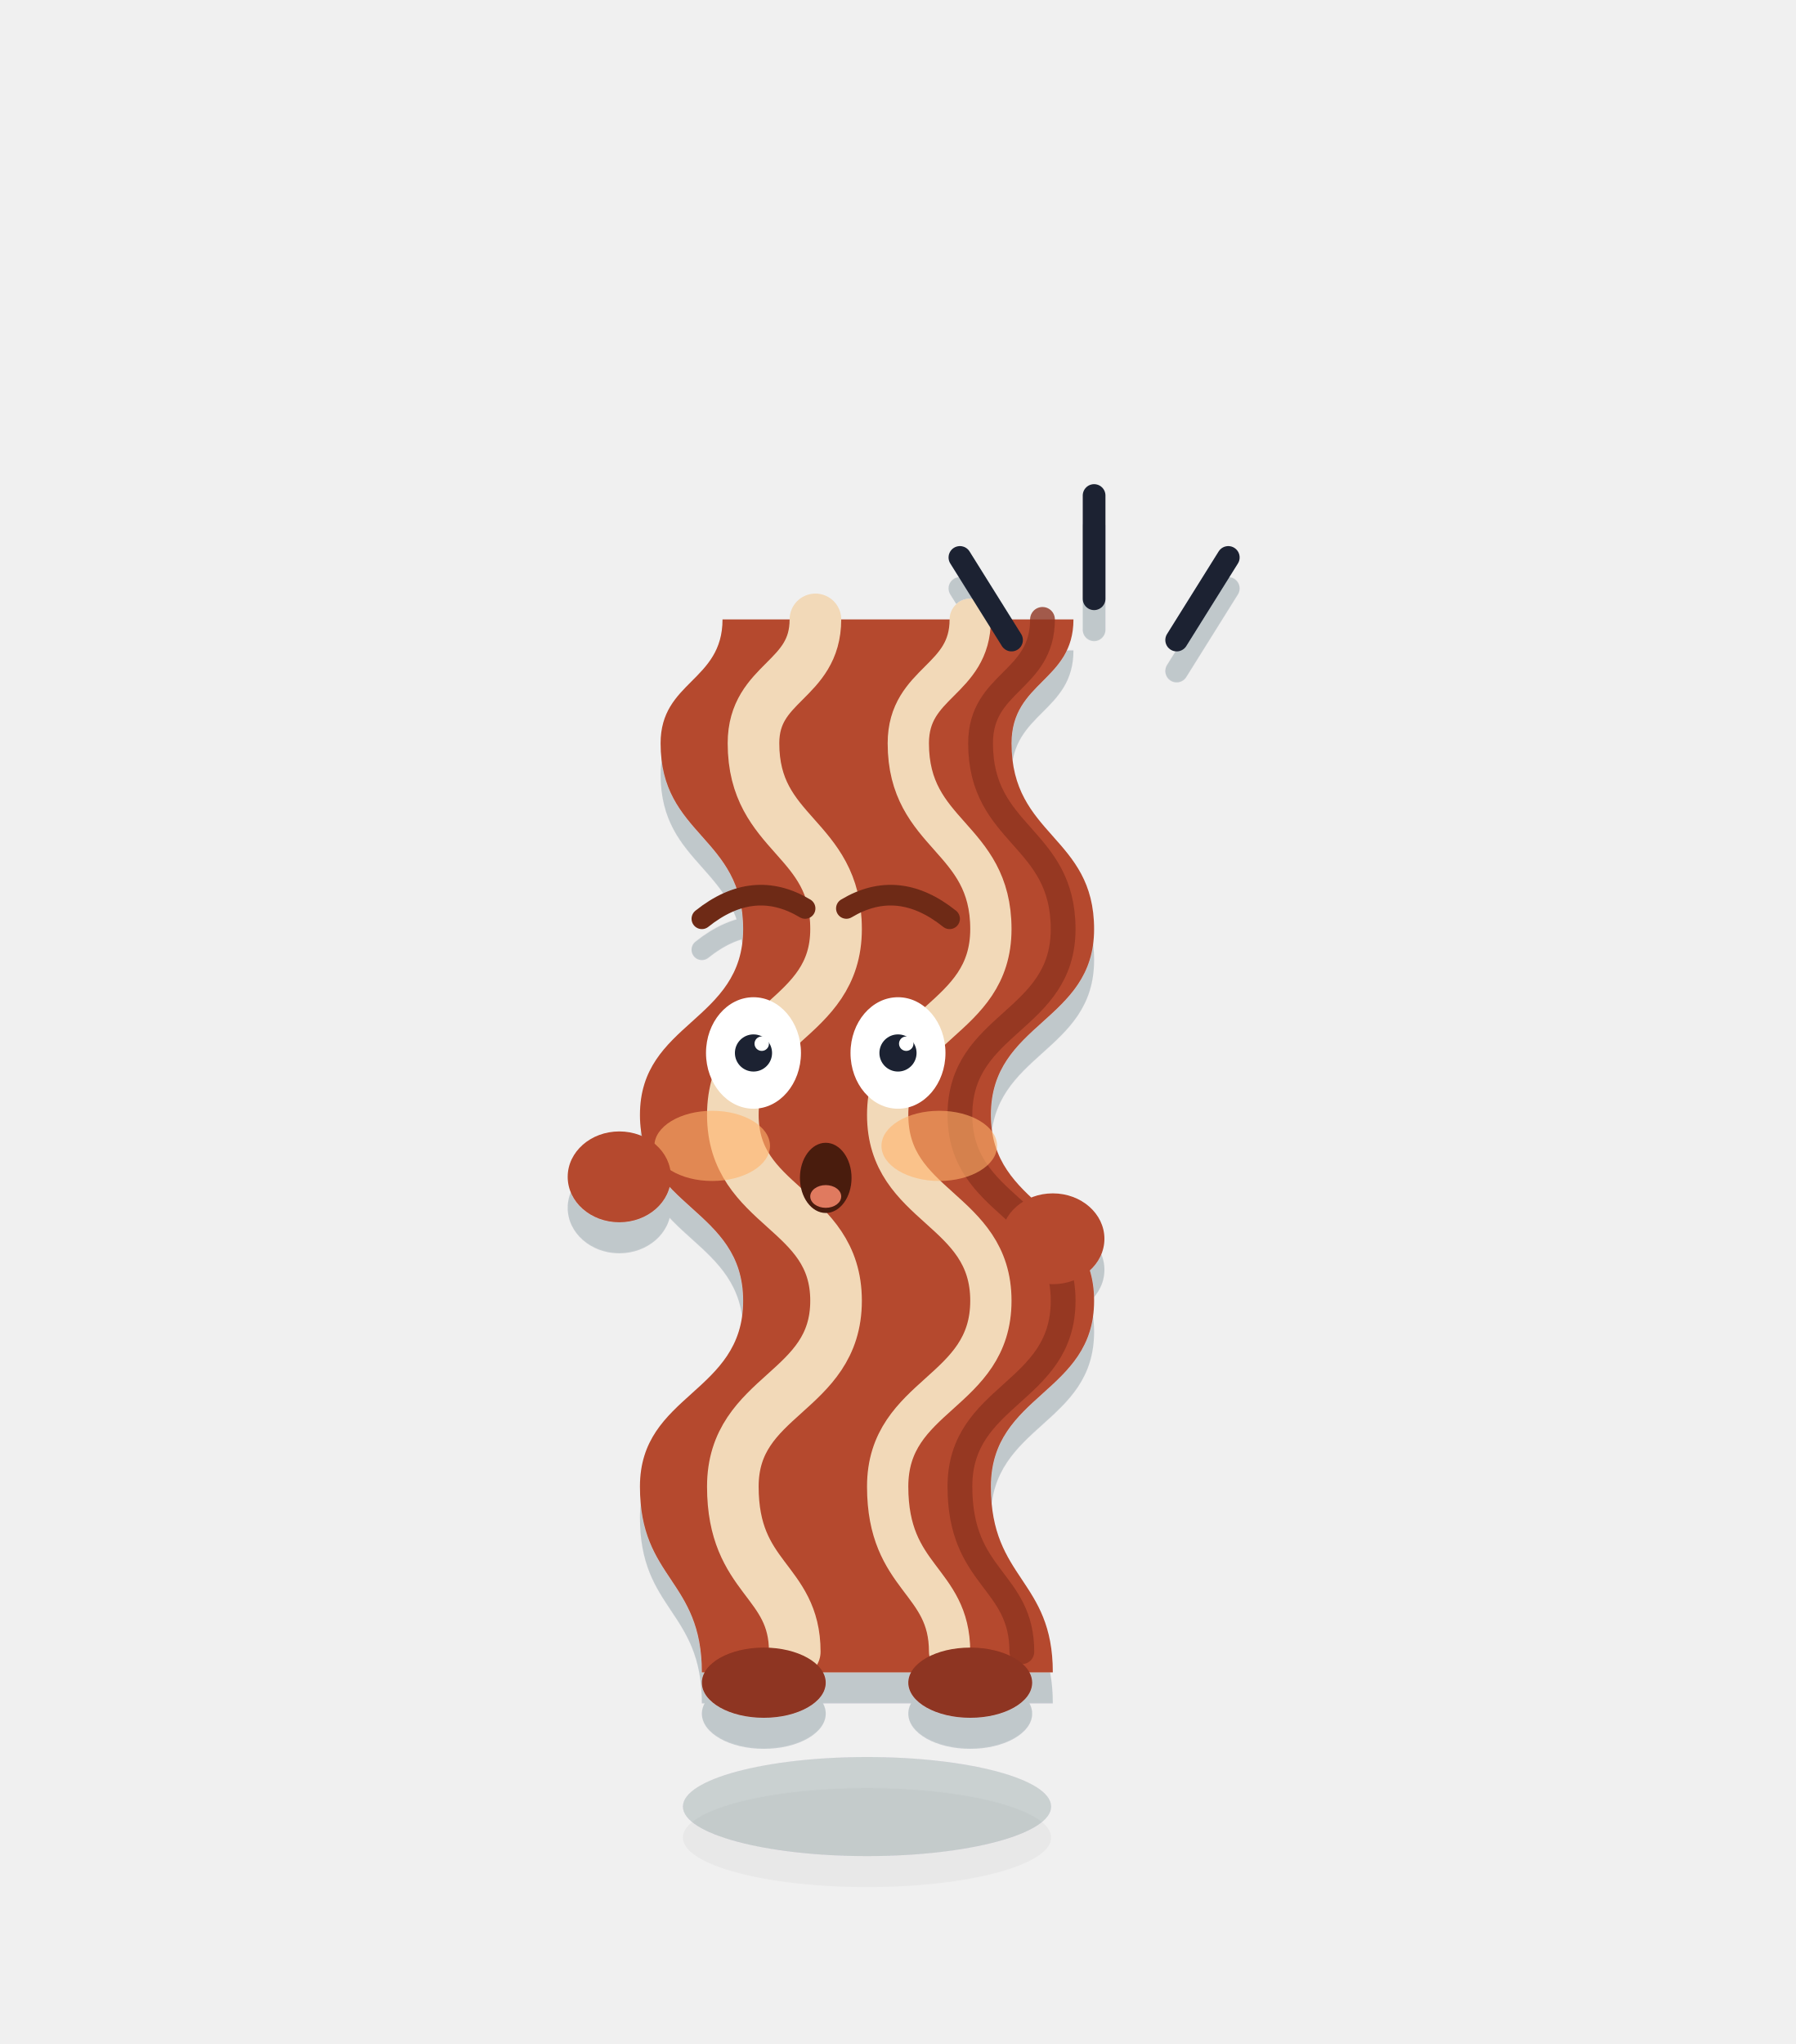
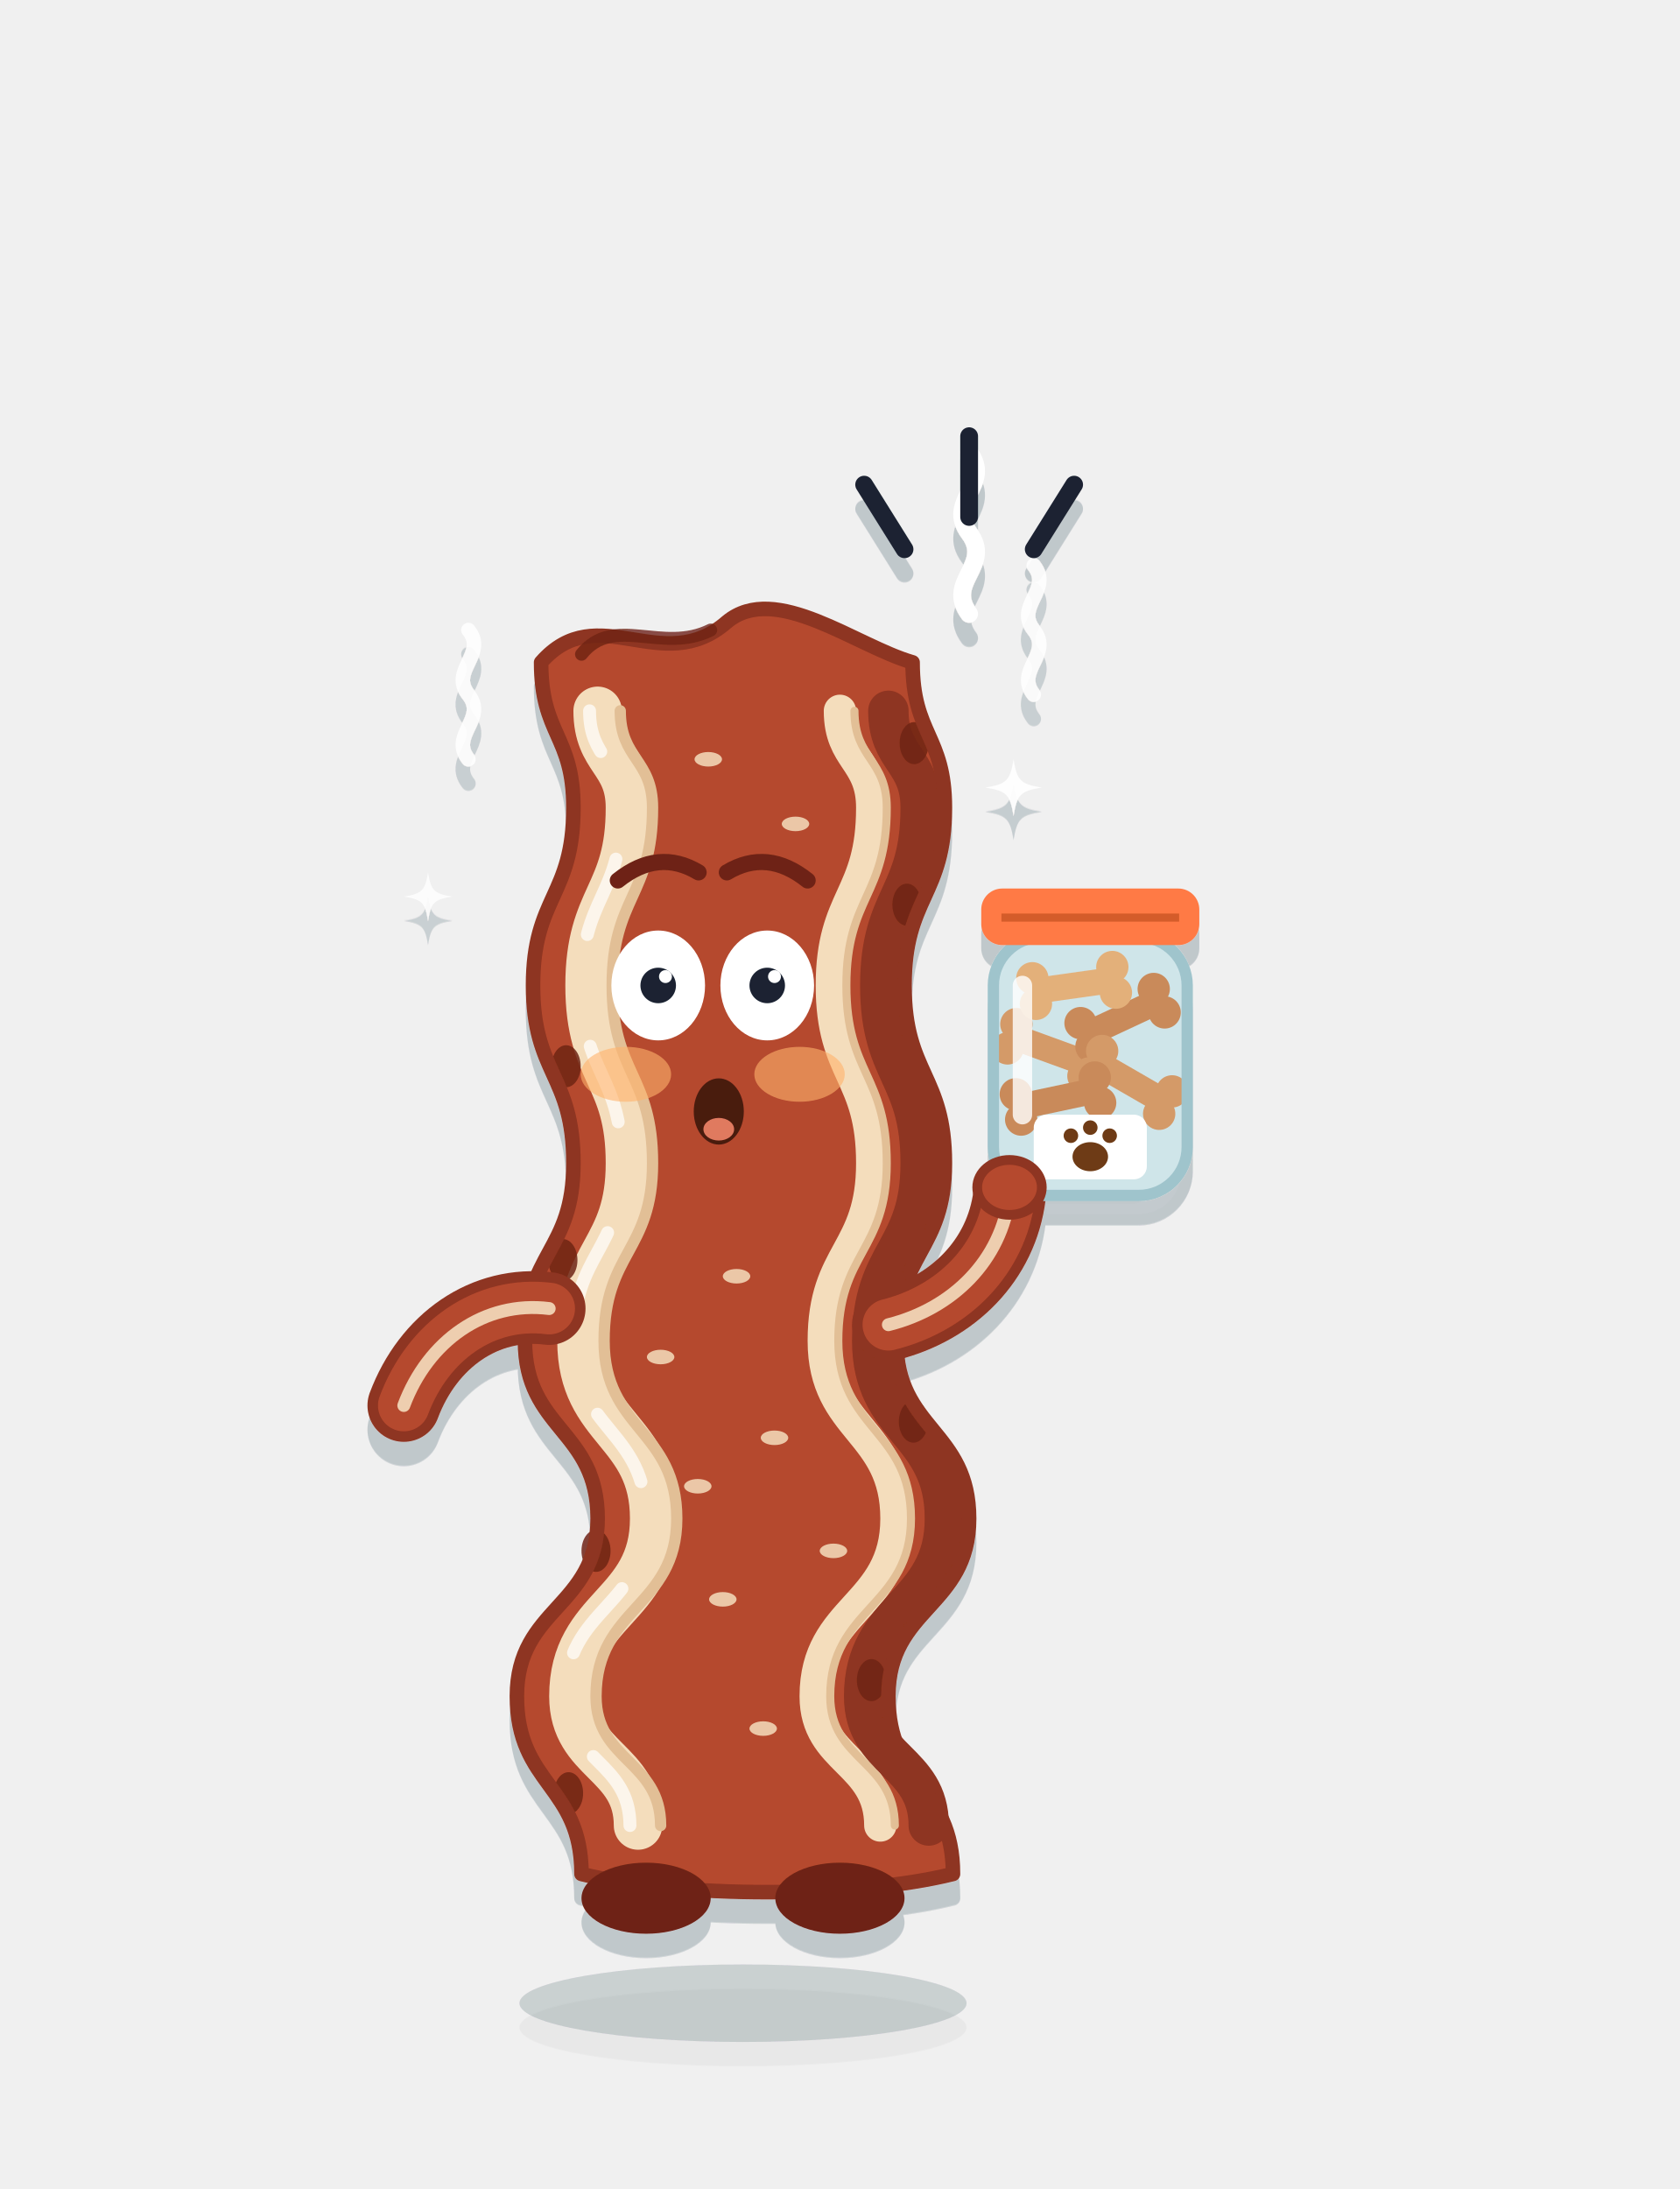
- <svg xmlns="http://www.w3.org/2000/svg" viewBox="-62 -66 174 198" role="img" aria-labelledby="km-title">
+ <svg xmlns="http://www.w3.org/2000/svg" viewBox="-62 -82 208 271" role="img" aria-labelledby="km-title">
  <style>
  .km-night-only, .km-evening-only, .km-dinner-only { display: none; }
  svg[data-km-evening="1"]:not([data-km-night="1"]) .km-dinner-only { display: inline; }
  svg[data-km-evening="1"]:not([data-km-night="1"]) .km-mound { display: none; }
  svg[data-km-evening="1"] .km-evening-only { display: inline; }
  svg[data-km-night="1"] .km-night-only { display: inline; }
  svg[data-km-night="1"] .km-day-only { display: none; }
  .km-screen { mix-blend-mode: screen; }
  .km-grain { mix-blend-mode: multiply; }
  .km-bob { animation: km-bob 3.6s ease-in-out infinite alternate; }
  .km-drift { animation: km-drift 40s ease-in-out infinite alternate; }
  .km-turn { animation: km-turn 90s linear infinite; }
  .km-twinkle { animation: km-twinkle 2.8s ease-in-out infinite; transform-box: fill-box; transform-origin: center; }
  .km-fall { animation: km-fall 1.4s linear infinite; }
  .km-light { animation: km-light 7s linear infinite; }
  .km-steam { animation: km-steam 3s ease-in-out infinite; }
  .km-flag { animation: km-flag 2.4s ease-in-out infinite alternate; transform-box: fill-box; transform-origin: left center; }
  .km-wag { animation: km-wag 0.6s ease-in-out infinite alternate; transform-box: fill-box; transform-origin: left bottom; }
  .km-gallop { animation: km-gallop 0.45s ease-in-out infinite alternate; }
  .km-sway { animation: km-sway 6s ease-in-out infinite alternate; transform-box: fill-box; transform-origin: bottom; }
  .km-buzz { animation: km-buzz 1.6s ease-in-out infinite alternate; }
  .km-fish { animation: km-fish 7s ease-in-out infinite; }
  .km-ff { animation: km-ff 10s ease-in-out infinite; }
  .km-blink { animation: km-blink 2.6s ease-in-out infinite; }
  .km-zz { animation: km-zz 3.2s ease-in-out infinite; }
  .km-breathe { animation: km-breathe 3.4s ease-in-out infinite; transform-box: fill-box; transform-origin: center bottom; }
  .km-ear-l, .km-ear-r { transform-box: fill-box; transform-origin: bottom center; animation: km-ear 4s ease-in-out infinite; }
  .km-ear-r { animation-delay: -0.4s; }
  .km-treat, .km-card-wave { animation: km-lift 2.6s ease-in-out infinite alternate; }
  .km-face-thinking, .km-face-oh, .km-talk { display: none; }
  [data-km-mood="thinking"] .km-face-happy, [data-km-mood="oh"] .km-face-happy { display: none; }
  [data-km-mood="thinking"] .km-face-thinking, [data-km-mood="oh"] .km-face-oh, [data-km-talk="1"] .km-talk { display: inline; }
  .km-dots circle { animation: km-dots 1.2s ease-in-out infinite; }
  .km-dots circle:nth-child(2) { animation-delay: -0.8s; }
  .km-dots circle:nth-child(3) { animation-delay: -0.4s; }
  .km-ashore .dt-splash { display: none; }
  svg[data-km-night="1"] [data-km-awake="1"] .km-day-only { display: inline; }
  svg[data-km-night="1"] [data-km-awake="1"] .km-night-only { display: none; }
  [data-km-part="telescope"] { cursor: pointer; }
  .km-pose { transform-box: fill-box; transform-origin: 50% 100%; transition: transform 0.35s ease; }
  [data-km-mood="oh"] .km-pose { transform: translateY(-8px) scale(1.04, 0.97); }
  [data-km-mood="thinking"] .km-pose { transform: rotate(-5deg); }
  [data-km-talk="1"]:not([data-km-mood="oh"]) .km-pose { animation: km-chat 0.9s ease-in-out infinite alternate; }
  @keyframes km-chat { from { transform: translateY(0) rotate(0deg); } to { transform: translateY(-3px) rotate(1.5deg); } }
  svg:not([data-km-night="1"]) :is(.km-twinkle, .km-ff, .km-blink, .km-zz, .km-breathe) { animation: none; }
  @keyframes km-dots { 0%, 100% { opacity: 0.3; } 50% { opacity: 1; } }
  @keyframes km-bob { from { transform: translateY(0); } to { transform: translateY(-4px); } }
  @keyframes km-gallop { from { transform: translateY(0) rotate(0deg); } to { transform: translateY(-5px) rotate(-2deg); } }
  @keyframes km-drift { from { transform: translateX(0); } to { transform: translateX(36px); } }
  @keyframes km-turn { to { transform: rotate(360deg); } }
  @keyframes km-twinkle { 0%, 100% { opacity: 1; transform: scale(1); } 50% { opacity: 0.55; transform: scale(0.8); } }
  @keyframes km-fall { to { stroke-dashoffset: -40; } }
  @keyframes km-light { to { stroke-dashoffset: -280; } }
  @keyframes km-steam { 0% { opacity: 0; transform: translateY(6px); } 40% { opacity: 0.9; } 100% { opacity: 0; transform: translateY(-10px); } }
  @keyframes km-flag { from { transform: skewY(0deg); } to { transform: skewY(6deg); } }
  @keyframes km-wag { from { transform: rotate(-10deg); } to { transform: rotate(14deg); } }
  @keyframes km-sway { from { transform: rotate(-1.5deg); } to { transform: rotate(1.5deg); } }
  @keyframes km-buzz { from { transform: translate(0, 0); } to { transform: translate(3px, -2px); } }
  @keyframes km-fish { 0%, 70%, 100% { transform: translateY(30px); opacity: 0; } 78% { opacity: 1; } 85% { transform: translateY(-8px); opacity: 1; } 92% { transform: translateY(20px); opacity: 0; } }
  @keyframes km-ff { 0%, 100% { transform: translate(0, 0); } 25% { transform: translate(14px, -10px); } 50% { transform: translate(26px, 4px); } 75% { transform: translate(8px, 14px); } }
  @keyframes km-blink { 0%, 100% { opacity: 1; } 45% { opacity: 0.25; } 60% { opacity: 1; } }
  @keyframes km-zz { 0% { opacity: 0; transform: translate(0, 6px); } 30% { opacity: 1; } 100% { opacity: 0; transform: translate(6px, -14px); } }
  @keyframes km-breathe { 0%, 100% { transform: scale(1, 1); } 50% { transform: scale(1.02, 1.05); } }
  @keyframes km-ear { 0%, 80%, 100% { transform: rotate(0deg); } 88% { transform: rotate(-6deg); } 94% { transform: rotate(3deg); } }
  @keyframes km-lift { from { transform: translateY(0); } to { transform: translateY(-3px); } }
  @media (prefers-reduced-motion: reduce) { svg * { animation: none !important; } }
</style>
  <defs>
    <filter id="layer" x="-10%" y="-10%" width="120%" height="130%">
      <feDropShadow dx="0" dy="5" stdDeviation="0" flood-color="#1A2433" flood-opacity="0.18" />
    </filter>
    <filter id="layer-sm" x="-10%" y="-10%" width="120%" height="130%">
      <feDropShadow dx="0" dy="3" stdDeviation="0" flood-color="#1A2433" flood-opacity="0.2" />
    </filter>
    <filter id="grain" x="0" y="0" width="100%" height="100%">
      <feTurbulence type="fractalNoise" baseFrequency="0.85" numOctaves="2" seed="7" result="n" />
      <feColorMatrix in="n" type="matrix" values="0 0 0 0 0.1  0 0 0 0 0.14  0 0 0 0 0.2  0 0 0 0.55 -0.12" />
    </filter>
    <filter id="km-light" x="0" y="0" width="100%" height="100%" color-interpolation-filters="sRGB">
      <feColorMatrix id="km-light-m" type="matrix" values="1 0 0 0 0  0 1 0 0 0  0 0 1 0 0  0 0 0 1 0" />
    </filter>
    <linearGradient id="km-sky-g" gradientUnits="userSpaceOnUse" x1="0" y1="0" x2="0" y2="900">
      <stop id="km-sky-0" offset="0" stop-color="#7FB8D8" />
      <stop id="km-sky-1" offset="0.6" stop-color="#B4D8E6" />
      <stop id="km-sky-2" offset="1" stop-color="#EAF3EC" />
    </linearGradient>
    <radialGradient id="km-glow-g">
      <stop offset="0" stop-color="#FFB46E" stop-opacity="0.9" />
      <stop offset="0.4" stop-color="#FFC98F" stop-opacity="0.4" />
      <stop offset="1" stop-color="#FFC98F" stop-opacity="0" />
    </radialGradient>
    <linearGradient id="km-fade-orchard-1" gradientUnits="userSpaceOnUse" x1="560" y1="0" x2="690" y2="0">
      <stop offset="0" stop-color="#525C12" stop-opacity="1" />
      <stop offset="1" stop-color="#525C12" stop-opacity="0" />
    </linearGradient>
    <linearGradient id="km-fade-orchard-2" gradientUnits="userSpaceOnUse" x1="560" y1="0" x2="690" y2="0">
      <stop offset="0" stop-color="#7D8A26" stop-opacity="1" />
      <stop offset="1" stop-color="#7D8A26" stop-opacity="0" />
    </linearGradient>
    <linearGradient id="km-fade-field-1" gradientUnits="userSpaceOnUse" x1="930" y1="0" x2="1060" y2="0">
      <stop offset="0" stop-color="#78963A" stop-opacity="0" />
      <stop offset="1" stop-color="#78963A" stop-opacity="1" />
    </linearGradient>
    <linearGradient id="km-fade-field-2" gradientUnits="userSpaceOnUse" x1="930" y1="0" x2="1060" y2="0">
      <stop offset="0" stop-color="#9CB54A" stop-opacity="0" />
      <stop offset="1" stop-color="#9CB54A" stop-opacity="1" />
    </linearGradient>
    <linearGradient id="km-ground-1" gradientUnits="userSpaceOnUse" x1="420" y1="0" x2="1220" y2="0">
      <stop offset="0" stop-color="#525C12" />
      <stop offset="0.34" stop-color="#525C12" />
      <stop offset="0.5" stop-color="#6A7E2A" />
      <stop offset="0.66" stop-color="#78963A" />
      <stop offset="1" stop-color="#78963A" />
    </linearGradient>
    <linearGradient id="km-ground-2" gradientUnits="userSpaceOnUse" x1="420" y1="0" x2="1220" y2="0">
      <stop offset="0" stop-color="#7D8A26" />
      <stop offset="0.34" stop-color="#7D8A26" />
      <stop offset="0.5" stop-color="#93A83E" />
      <stop offset="0.66" stop-color="#9CB54A" />
      <stop offset="1" stop-color="#9CB54A" />
    </linearGradient>
    <radialGradient id="km-pool-g">
      <stop offset="0" stop-color="#FFC37A" stop-opacity="0.55" />
      <stop offset="1" stop-color="#FFC37A" stop-opacity="0" />
    </radialGradient>
    <pattern id="km-gingham" width="8" height="8" patternUnits="userSpaceOnUse">
      <rect width="8" height="8" fill="#FFFFFF" />
      <rect width="4" height="8" fill="#FFE1C2" />
      <rect width="8" height="4" fill="#FFB36B" opacity="0.4" />
    </pattern>
    <clipPath id="km-moon-clip">
      <use href="#km-moon-lit" />
    </clipPath>
    <symbol id="star" viewBox="-10 -10 20 20">
      <path d="M0 -10 C1.2 -2.5 2.5 -1.2 10 0 C2.5 1.2 1.2 2.5 0 10 C-1.2 2.5 -2.5 1.2 -10 0 C-2.5 -1.2 -1.2 -2.5 0 -10 Z" fill="#FFFFFF" />
    </symbol>
  </defs>
  <g filter="url(#layer-sm)">
-     <g transform="translate(22 109) scale(0.8) translate(-22 -109)">
-       <ellipse cx="22" cy="109" rx="22.3" ry="6" fill="#1A2433" opacity="0.16" />
+     <g transform="translate(30 166) scale(0.8) translate(-30 -166)">
+       <ellipse cx="30" cy="166" rx="34.6" ry="6" fill="#1A2433" opacity="0.16" />
    </g>
    <g transform="translate(0 -10)">
-       <path d="M6 106 C6 97 0 97 0 88 C0 79 10 79 10 70 C10 61 0 61 0 52 C0 43 10 43 10 34 C10 25 2 25 2 16 C2 10 8 10 8 4 L42 4 C42 10 36 10 36 16 C36 25 44 25 44 34 C44 43 34 43 34 52 C34 61 44 61 44 70 C44 79 34 79 34 88 C34 97 40 97 40 106 Z" fill="#B5482E" />
-       <path d="M15 104 C15 97 9 97 9 88 C9 79 19 79 19 70 C19 61 9 61 9 52 C9 43 19 43 19 34 C19 25 11 25 11 16 C11 10 17 10 17 4" stroke="#F2D9B8" stroke-width="5" fill="none" stroke-linecap="round" />
-       <path d="M30 104 C30 97 24 97 24 88 C24 79 34 79 34 70 C34 61 24 61 24 52 C24 43 34 43 34 34 C34 25 26 25 26 16 C26 10 32 10 32 4" stroke="#F2D9B8" stroke-width="4" fill="none" stroke-linecap="round" />
-       <path d="M37 104 C37 97 31 97 31 88 C31 79 41 79 41 70 C41 61 31 61 31 52 C31 43 41 43 41 34 C41 25 33 25 33 16 C33 10 39 10 39 4" stroke="#8E3420" stroke-width="2.4" fill="none" stroke-linecap="round" opacity="0.8" />
-       <ellipse cx="11" cy="46" rx="4.6" ry="5.4" fill="#FFFFFF" />
-       <circle cx="11" cy="46" r="1.8" fill="#1A2433" />
-       <circle cx="11.8" cy="45.1" r="0.7" fill="#FFFFFF" />
-       <ellipse cx="25" cy="46" rx="4.6" ry="5.4" fill="#FFFFFF" />
-       <circle cx="25" cy="46" r="1.8" fill="#1A2433" />
-       <circle cx="25.8" cy="45.1" r="0.7" fill="#FFFFFF" />
-       <path d="M6 33 q5 -4 10 -1 M20 32 q5 -3 10 1" stroke="#6E2A18" stroke-width="2" stroke-linecap="round" stroke-linejoin="round" fill="none" />
-       <ellipse cx="18" cy="58.1" rx="2.5" ry="3.4" fill="#4A1A10" />
-       <ellipse cx="18" cy="59.9" rx="1.5" ry="1.1" fill="#E07A5F" />
-       <ellipse cx="7" cy="55" rx="5.6" ry="3.4" fill="#FFB36B" opacity="0.6" />
-       <ellipse cx="29" cy="55" rx="5.6" ry="3.4" fill="#FFB36B" opacity="0.6" />
-       <ellipse cx="-2" cy="58" rx="5" ry="4.4" fill="#B5482E" class="km-treat" />
-       <ellipse cx="40" cy="64" rx="5" ry="4.4" fill="#B5482E" />
-       <ellipse cx="12" cy="107" rx="6" ry="3.4" fill="#8E3420" />
-       <ellipse cx="32" cy="107" rx="6" ry="3.4" fill="#8E3420" />
-       <path d="M36 6 l-5 -8 M44 2 l0 -10 M52 6 l5 -8" stroke="#1A2433" stroke-width="2.2" stroke-linecap="round" />
+       <g class="km-steam">
+         <path d="M58 4 c-3 -4 3 -6 0 -10 c-3 -4 3 -6 0 -10" stroke="#FFFFFF" stroke-width="2.2" stroke-linecap="round" fill="none" />
+         <path d="M66 14 c-2.4 -3 2.4 -5 0 -8 c-2.4 -3 2.4 -5 0 -8" stroke="#FFFFFF" stroke-width="1.8" stroke-linecap="round" fill="none" opacity="0.85" />
+         <path d="M-4 22 c-2.4 -3 2.4 -5 0 -8 c-2.4 -3 2.4 -5 0 -8" stroke="#FFFFFF" stroke-width="1.8" stroke-linecap="round" fill="none" opacity="0.85" />
+       </g>
+       <use href="#star" x="60" y="22" width="7" height="7" opacity="0.9" />
+       <use href="#star" x="-12" y="36" width="6" height="6" opacity="0.8" />
+       <path d="M10 160 C10 149 2 149 2 138 C2 127 12 127 12 116 C12 105 3 105 3 94 C3 83 9 83 9 72 C9 61 4 61 4 50 C4 39 9 39 9 28 C9 19 5 19 5 10 C12 2 20 12 28 5 C34 0 44 8 51 10 C51 19 55 19 55 28 C55 39 50 39 50 50 C50 61 55 61 55 72 C55 83 49 83 49 94 C49 105 58 105 58 116 C58 127 48 127 48 138 C48 149 56 149 56 160 C44 163 22 163 10 160 Z" fill="#B5482E" />
+       <path d="M17 154 C17 146 9 146 9 138 C9 127 19 127 19 116 C19 105 10 105 10 94 C10 83 16 83 16 72 C16 61 11 61 11 50 C11 39 16 39 16 28 C16 22 12 22 12 16" stroke="#F4DDBC" stroke-width="6" fill="none" stroke-linecap="round" />
+       <path d="M19.8 154 C19.8 146 11.8 146 11.8 138 C11.8 127 21.8 127 21.8 116 C21.8 105 12.8 105 12.8 94 C12.8 83 18.8 83 18.8 72 C18.8 61 13.8 61 13.8 50 C13.8 39 18.8 39 18.8 28 C18.8 22 14.8 22 14.8 16" stroke="#E2BF96" stroke-width="1.4" fill="none" stroke-linecap="round" />
+       <path d="M16 154 C16 146 8 146 8 138 C8 127 18 127 18 116 C18 105 9 105 9 94 C9 83 15 83 15 72 C15 61 10 61 10 50 C10 39 15 39 15 28 C15 22 11 22 11 16" stroke="#FFFFFF" stroke-width="1.6" fill="none" stroke-linecap="round" stroke-dasharray="10 14" opacity="0.7" />
+       <path d="M47 154 C47 146 39 146 39 138 C39 127 49 127 49 116 C49 105 40 105 40 94 C40 83 46 83 46 72 C46 61 41 61 41 50 C41 39 46 39 46 28 C46 22 42 22 42 16" stroke="#F4DDBC" stroke-width="4" fill="none" stroke-linecap="round" />
+       <path d="M48.8 154 C48.8 146 40.8 146 40.8 138 C40.8 127 50.8 127 50.8 116 C50.8 105 41.8 105 41.8 94 C41.8 83 47.8 83 47.8 72 C47.8 61 42.8 61 42.8 50 C42.8 39 47.8 39 47.8 28 C47.8 22 43.8 22 43.8 16" stroke="#E2BF96" stroke-width="1" fill="none" stroke-linecap="round" />
+       <path d="M53 154 C53 146 45 146 45 138 C45 127 55 127 55 116 C55 105 46 105 46 94 C46 83 52 83 52 72 C52 61 47 61 47 50 C47 39 52 39 52 28 C52 22 48 22 48 16" stroke="#8E3420" stroke-width="5" fill="none" stroke-linecap="round" />
+       <ellipse cx="19.8" cy="96" rx="1.7" ry="0.9" fill="#F4DDBC" opacity="0.85" />
+       <ellipse cx="33.9" cy="106" rx="1.7" ry="0.9" fill="#F4DDBC" opacity="0.85" />
+       <ellipse cx="27.5" cy="126" rx="1.7" ry="0.9" fill="#F4DDBC" opacity="0.85" />
+       <ellipse cx="32.5" cy="142" rx="1.7" ry="0.9" fill="#F4DDBC" opacity="0.85" />
+       <ellipse cx="24.4" cy="112" rx="1.7" ry="0.9" fill="#F4DDBC" opacity="0.85" />
+       <ellipse cx="29.2" cy="86" rx="1.7" ry="0.9" fill="#F4DDBC" opacity="0.85" />
+       <ellipse cx="25.7" cy="22" rx="1.7" ry="0.9" fill="#F4DDBC" opacity="0.85" />
+       <ellipse cx="36.5" cy="30" rx="1.7" ry="0.9" fill="#F4DDBC" opacity="0.85" />
+       <ellipse cx="41.2" cy="120" rx="1.7" ry="0.9" fill="#F4DDBC" opacity="0.85" />
+       <ellipse cx="11.8" cy="120" rx="1.8" ry="2.6" fill="#6E2414" opacity="0.85" />
+       <ellipse cx="7.7" cy="84" rx="1.8" ry="2.6" fill="#6E2414" opacity="0.85" />
+       <ellipse cx="50.3" cy="40" rx="1.8" ry="2.6" fill="#6E2414" opacity="0.85" />
+       <ellipse cx="51.1" cy="104" rx="1.8" ry="2.6" fill="#6E2414" opacity="0.85" />
+       <ellipse cx="45.9" cy="136" rx="1.8" ry="2.6" fill="#6E2414" opacity="0.85" />
+       <ellipse cx="8.4" cy="150" rx="1.8" ry="2.6" fill="#6E2414" opacity="0.85" />
+       <ellipse cx="51.2" cy="20" rx="1.8" ry="2.6" fill="#6E2414" opacity="0.85" />
+       <ellipse cx="8.1" cy="60" rx="1.8" ry="2.6" fill="#6E2414" opacity="0.85" />
+       <path d="M10 160 C10 149 2 149 2 138 C2 127 12 127 12 116 C12 105 3 105 3 94 C3 83 9 83 9 72 C9 61 4 61 4 50 C4 39 9 39 9 28 C9 19 5 19 5 10 C12 2 20 12 28 5 C34 0 44 8 51 10 C51 19 55 19 55 28 C55 39 50 39 50 50 C50 61 55 61 55 72 C55 83 49 83 49 94 C49 105 58 105 58 116 C58 127 48 127 48 138 C48 149 56 149 56 160 C44 163 22 163 10 160 Z" fill="none" stroke="#8E3420" stroke-width="1.8" stroke-linejoin="round" />
+       <path d="M10 9 C14 4 20 9 26 6" stroke="#6E2414" stroke-width="1.6" stroke-linecap="round" fill="none" opacity="0.8" />
+       <ellipse cx="19.5" cy="50" rx="5.8" ry="6.8" fill="#FFFFFF" />
+       <circle cx="19.5" cy="50" r="2.2" fill="#1A2433" />
+       <circle cx="20.4" cy="48.9" r="0.8" fill="#FFFFFF" />
+       <ellipse cx="33" cy="50" rx="5.8" ry="6.8" fill="#FFFFFF" />
+       <circle cx="33" cy="50" r="2.2" fill="#1A2433" />
+       <circle cx="33.9" cy="48.9" r="0.8" fill="#FFFFFF" />
+       <path d="M14.5 37 q5 -4 10 -1 M28 36 q5 -3 10 1" stroke="#6E2414" stroke-width="2" stroke-linecap="round" stroke-linejoin="round" fill="none" />
+       <ellipse cx="27" cy="65.6" rx="3.1" ry="4.1" fill="#4A1A10" />
+       <ellipse cx="27" cy="67.8" rx="1.9" ry="1.4" fill="#E07A5F" />
+       <ellipse cx="15.5" cy="61" rx="5.6" ry="3.4" fill="#FFB36B" opacity="0.6" />
+       <ellipse cx="37" cy="61" rx="5.6" ry="3.4" fill="#FFB36B" opacity="0.6" />
+       <path d="M6 90 C-2 89 -9 94 -12 102" stroke="#8E3420" stroke-width="9" stroke-linecap="round" fill="none" />
+       <path d="M6 90 C-2 89 -9 94 -12 102" stroke="#B5482E" stroke-width="6.4" stroke-linecap="round" fill="none" />
+       <path d="M6 90 C-2 89 -9 94 -12 102" stroke="#F4DDBC" stroke-width="1.6" stroke-linecap="round" fill="none" opacity="0.9" />
+       <g class="km-treat">
+         <path d="M48 92 C56 90 62 84 63 76" stroke="#8E3420" stroke-width="9" stroke-linecap="round" fill="none" />
+         <path d="M48 92 C56 90 62 84 63 76" stroke="#B5482E" stroke-width="6.4" stroke-linecap="round" fill="none" />
+         <path d="M48 92 C56 90 62 84 63 76" stroke="#F4DDBC" stroke-width="1.6" stroke-linecap="round" fill="none" opacity="0.9" />
+         <g transform="translate(73 76)">
+           <rect x="-12" y="-32" width="24" height="32" rx="6" fill="#CFE6EA" opacity="0.94" />
+           <g transform="translate(-5 -18) rotate(20)" fill="#D49A68">
+             <rect x="-5" y="-1.6" width="10" height="3.2" />
+             <circle cx="-5" cy="-1.6" r="2" />
+             <circle cx="-5" cy="1.6" r="2" />
+             <circle cx="5" cy="-1.6" r="2" />
+             <circle cx="5" cy="1.6" r="2" />
+           </g>
+           <g transform="translate(4 -22) rotate(-25)" fill="#C98A5A">
+             <rect x="-5" y="-1.6" width="10" height="3.2" />
+             <circle cx="-5" cy="-1.6" r="2" />
+             <circle cx="-5" cy="1.6" r="2" />
+             <circle cx="5" cy="-1.6" r="2" />
+             <circle cx="5" cy="1.6" r="2" />
+           </g>
+           <g transform="translate(-2 -26) rotate(-8)" fill="#E3B07A">
+             <rect x="-5" y="-1.6" width="10" height="3.2" />
+             <circle cx="-5" cy="-1.6" r="2" />
+             <circle cx="-5" cy="1.6" r="2" />
+             <circle cx="5" cy="-1.6" r="2" />
+             <circle cx="5" cy="1.6" r="2" />
+           </g>
+           <g transform="translate(5 -14) rotate(30)" fill="#D49A68">
+             <rect x="-5" y="-1.6" width="10" height="3.2" />
+             <circle cx="-5" cy="-1.6" r="2" />
+             <circle cx="-5" cy="1.6" r="2" />
+             <circle cx="5" cy="-1.6" r="2" />
+             <circle cx="5" cy="1.6" r="2" />
+           </g>
+           <g transform="translate(-4 -12) rotate(-12)" fill="#C98A5A">
+             <rect x="-5" y="-1.6" width="10" height="3.2" />
+             <circle cx="-5" cy="-1.6" r="2" />
+             <circle cx="-5" cy="1.6" r="2" />
+             <circle cx="5" cy="-1.6" r="2" />
+             <circle cx="5" cy="1.6" r="2" />
+           </g>
+           <rect x="-12" y="-32" width="24" height="32" rx="6" fill="none" stroke="#9FC4CC" stroke-width="1.4" />
+           <path d="M-8.4 -26 v16" stroke="#FFFFFF" stroke-width="2.4" stroke-linecap="round" opacity="0.8" />
+           <rect x="-13.5" y="-38" width="27" height="7" rx="2.6" fill="#FF7A45" />
+           <path d="M-11 -34.4 h22" stroke="#C24E1C" stroke-width="1" opacity="0.7" />
+           <rect x="-7" y="-10" width="14" height="8" rx="1.6" fill="#FFFFFF" />
+           <g fill="#6E3A12">
+             <ellipse cx="0" cy="-4.8" rx="2.2" ry="1.8" />
+             <circle cx="-2.4" cy="-7.4" r="0.9" />
+             <circle cx="0" cy="-8.4" r="0.9" />
+             <circle cx="2.4" cy="-7.4" r="0.9" />
+           </g>
+         </g>
+         <ellipse cx="63" cy="75" rx="4" ry="3.4" fill="#B5482E" stroke="#8E3420" stroke-width="1.2" />
+       </g>
+       <ellipse cx="18" cy="163" rx="8" ry="4.4" fill="#6E2414" />
+       <ellipse cx="42" cy="163" rx="8" ry="4.4" fill="#6E2414" />
+       <path d="M50 -4 l-5 -8 M58 -8 l0 -10 M66 -4 l5 -8" stroke="#1A2433" stroke-width="2.2" stroke-linecap="round" />
    </g>
  </g>
</svg>
